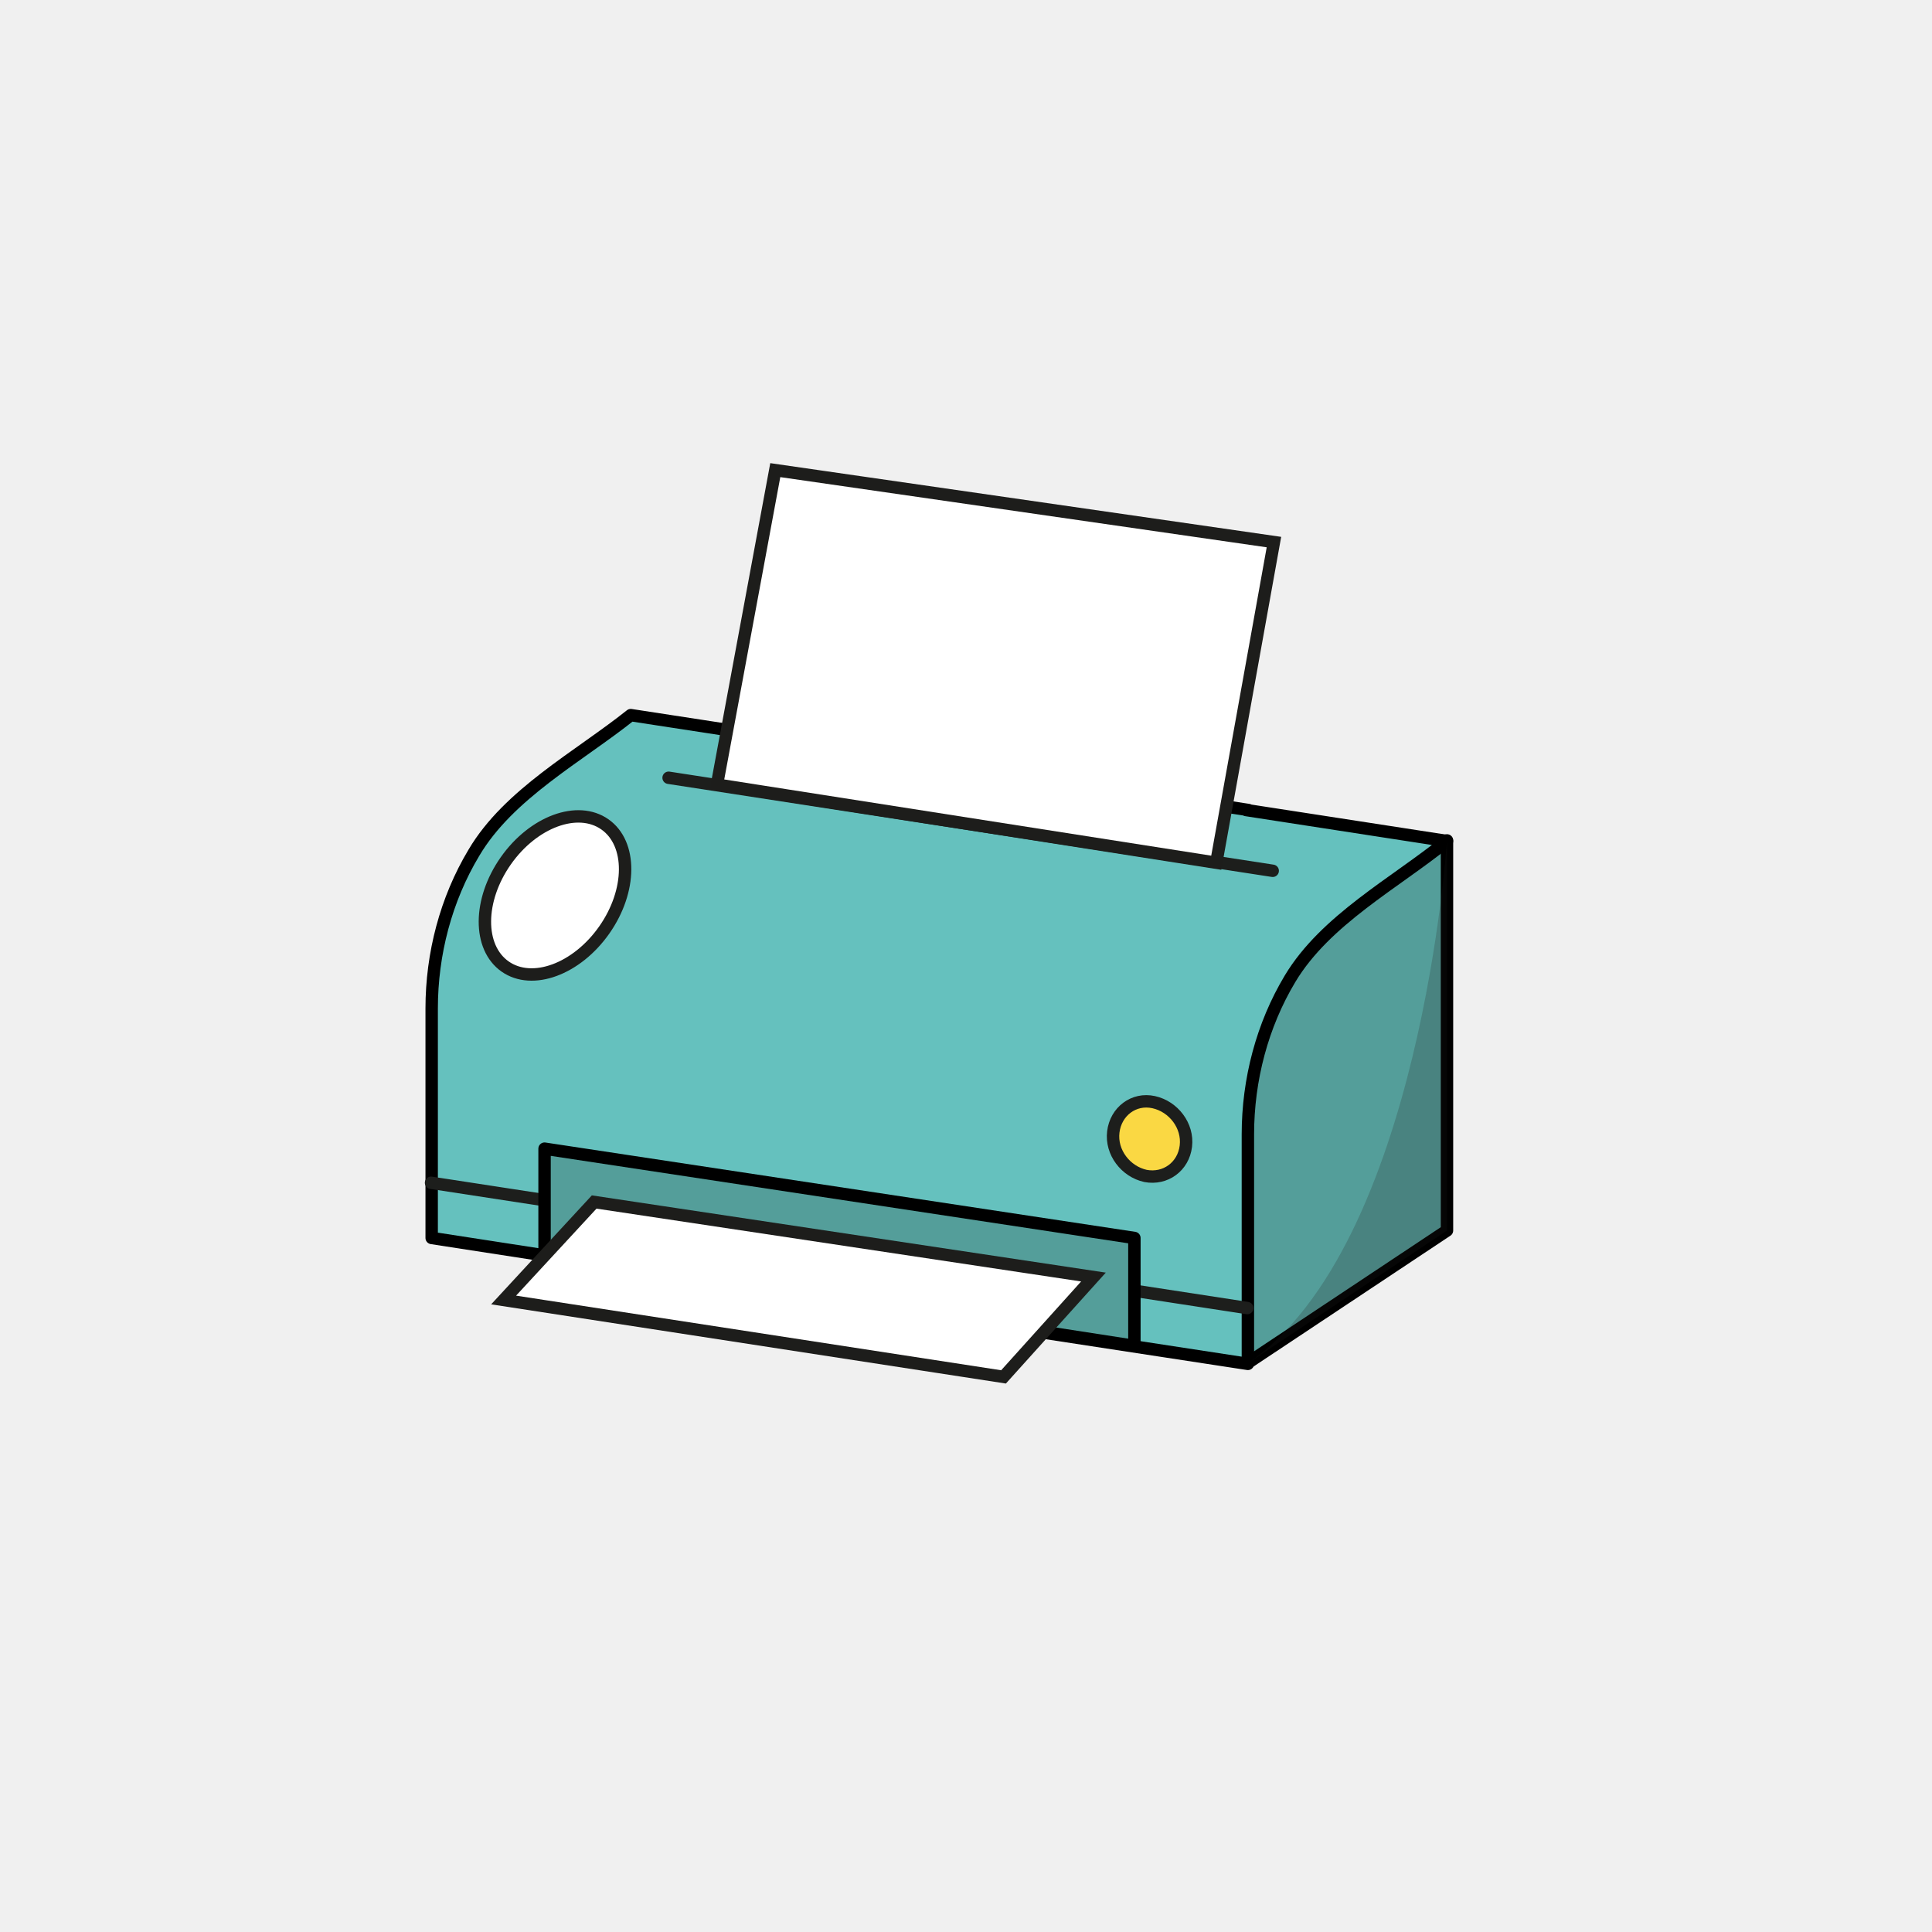
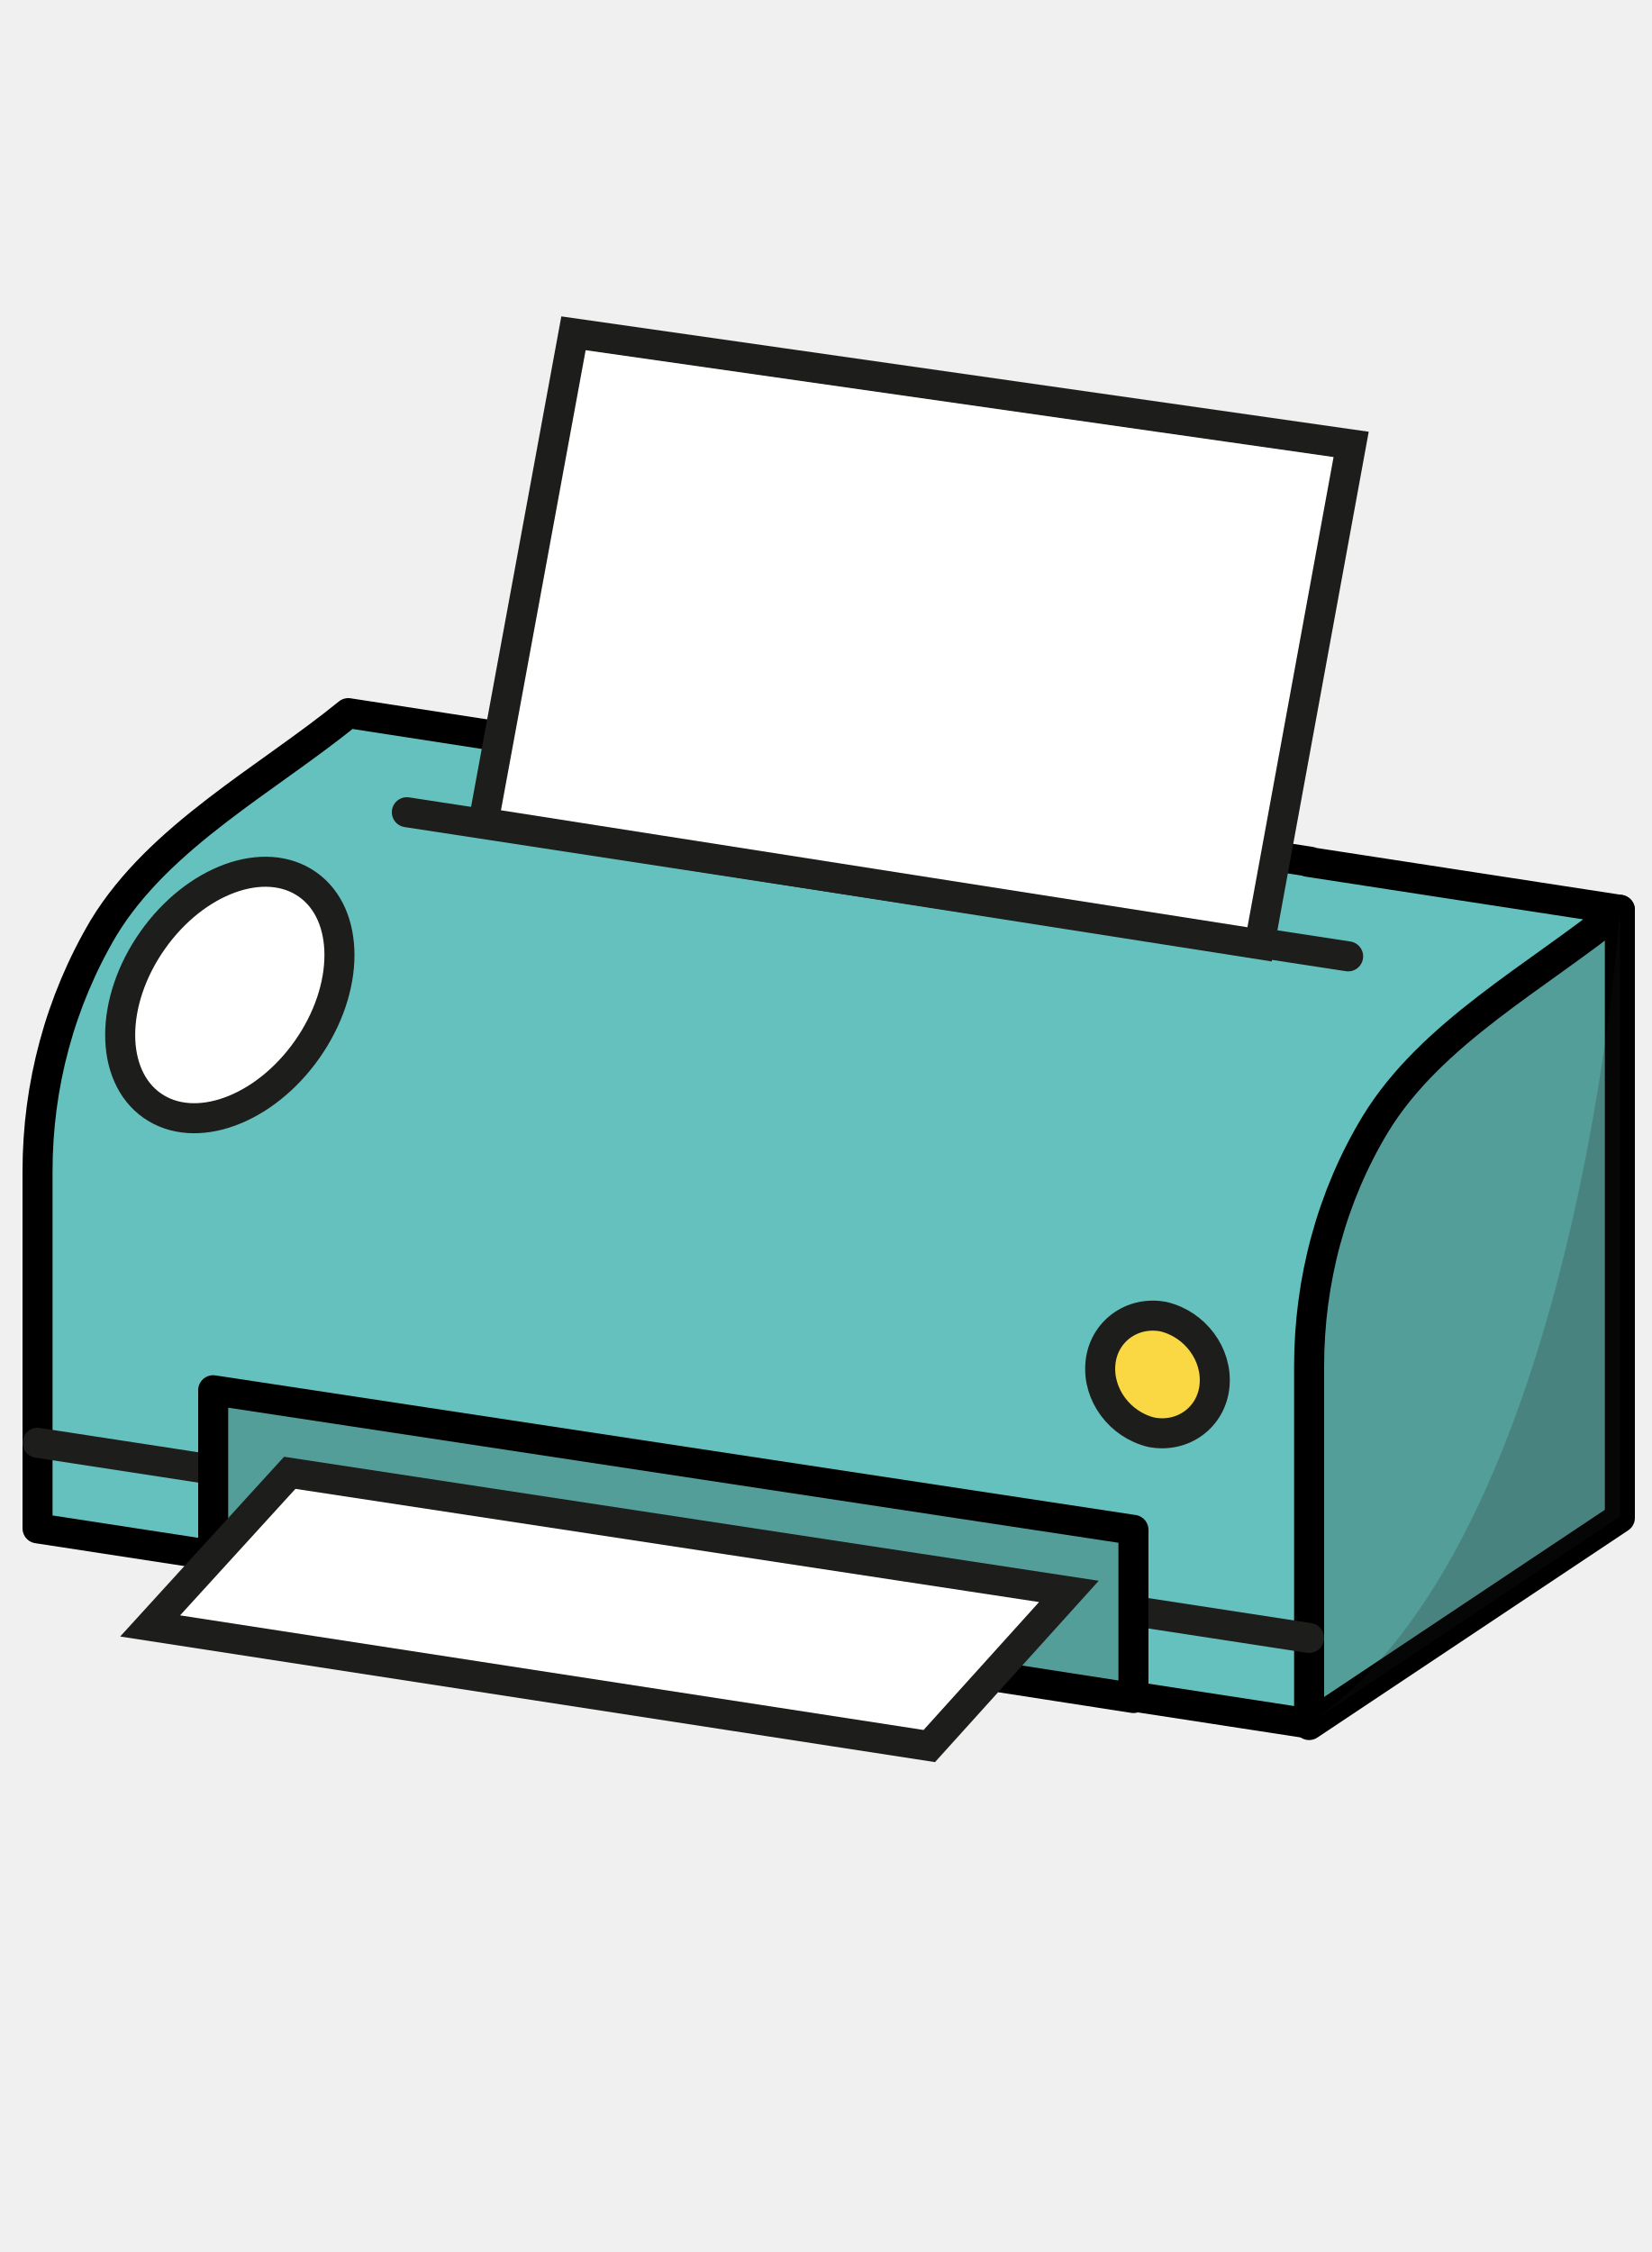
- <svg xmlns="http://www.w3.org/2000/svg" version="1.1" id="Capa_1" x="0px" y="0px" viewBox="0 0 311.5 311.5" style="enable-background:new 0 0 311.5 311.5;" xml:space="preserve">
+ <svg xmlns="http://www.w3.org/2000/svg" version="1.1" id="Capa_1" x="0px" y="0px" viewBox="0 0 110 150" style="enable-background:new 0 0 110 150;" xml:space="preserve">
  <style type="text/css">
- 	.st0{enable-background:new    ;}
- 	.st1{clip-path:url(#SVGID_2_);enable-background:new    ;}
- 	.st2{fill:#131412;}
- 	.st3{fill:#131312;}
- 	.st4{fill:#121311;}
- 	.st5{fill:#D3B63C;stroke:#1D1E1C;stroke-width:2;stroke-linecap:round;stroke-linejoin:round;stroke-miterlimit:10;}
- 	.st6{fill:#E84E42;stroke:#1D1E1C;stroke-width:2;stroke-linecap:round;stroke-linejoin:round;stroke-miterlimit:10;}
- 	.st7{fill:#1D1D1B;stroke:#1D1D1B;stroke-width:1.5;stroke-linecap:round;stroke-linejoin:round;stroke-miterlimit:10;}
- 	.st8{fill:#BBBABA;stroke:#1D1D1B;stroke-width:1.5;stroke-linecap:square;stroke-miterlimit:10;}
- 	.st9{opacity:0.2;fill:#1D1D1B;}
- 	.st10{opacity:0.21;fill:#1D1E1C;}
- 	.st11{fill:#D3B63C;stroke:#1D1E1C;stroke-width:1.5;stroke-linecap:round;stroke-linejoin:round;stroke-miterlimit:10;}
- 	.st12{fill:#FAD843;stroke:#1D1E1C;stroke-width:1.5;stroke-linecap:round;stroke-linejoin:round;stroke-miterlimit:10;}
- 	.st13{fill:#E84E42;stroke:#1D1E1C;stroke-width:1.5;stroke-linecap:round;stroke-linejoin:round;stroke-miterlimit:10;}
- 	.st14{fill:#FFFFFF;stroke:#1D1D1B;stroke-width:1.5;stroke-miterlimit:10;}
- 	.st15{fill:#FAD843;stroke:#1D1E1C;stroke-width:2;stroke-linecap:round;stroke-linejoin:round;stroke-miterlimit:10;}
- 	.st16{fill:#FFFFFF;stroke:#1D1D1B;stroke-width:2;stroke-miterlimit:10;}
- 	.st17{opacity:0.2;}
- 	.st18{fill:#1D1D1B;}
- 	.st19{fill:none;stroke:#1D1E1C;stroke-width:1.5;stroke-miterlimit:10;}
- 	.st20{fill:#1D1E1C;stroke:#1D1E1C;stroke-width:1.5;stroke-linecap:round;stroke-linejoin:round;stroke-miterlimit:10;}
- 	.st21{fill:#4AC0EE;stroke:#1D1E1C;stroke-width:1.5;stroke-linecap:round;stroke-linejoin:round;stroke-miterlimit:10;}
- 	.st22{opacity:0.21;}
- 	.st23{fill:#1D1E1C;}
- 	.st24{fill:#4AC0EE;stroke:#1D1E1C;stroke-width:2;stroke-linecap:round;stroke-linejoin:round;stroke-miterlimit:10;}
- 	.st25{fill:#FFF8F1;stroke:#1D1E1C;stroke-width:2;stroke-linecap:round;stroke-linejoin:round;stroke-miterlimit:10;}
- 	.st26{fill:#65C1BE;stroke:#000000;stroke-width:1.5;stroke-linecap:round;stroke-linejoin:round;stroke-miterlimit:10;}
- 	.st27{fill:#FFFFFF;stroke:#1D1D1B;stroke-width:1.5;stroke-linecap:round;stroke-linejoin:round;stroke-miterlimit:10;}
- 	.st28{fill:#ADADA6;stroke:#1D1D1B;stroke-width:1.5;stroke-linecap:round;stroke-linejoin:round;stroke-miterlimit:10;}
- 	.st29{fill:#8F8D8E;stroke:#1D1D1B;stroke-width:1.5;stroke-linecap:round;stroke-linejoin:round;stroke-miterlimit:10;}
- 	.st30{fill:#DADAD2;stroke:#1D1D1B;stroke-width:1.5;stroke-linecap:round;stroke-linejoin:round;stroke-miterlimit:10;}
- 	.st31{fill:#65C1BE;stroke:#000000;stroke-width:1.5;stroke-miterlimit:10;}
- 	.st32{fill:#549E9A;stroke:#000000;stroke-width:1.5;stroke-miterlimit:10;}
- 	.st33{fill:#FFFFFF;}
- 	.st34{fill:#65C1BE;stroke:#000000;stroke-width:2;stroke-miterlimit:10;}
- 	.st35{fill:#549E9A;stroke:#000000;stroke-width:2;stroke-miterlimit:10;}
- 	.st36{fill:#65C1BE;stroke:#000000;stroke-width:2;stroke-linecap:round;stroke-linejoin:round;stroke-miterlimit:10;}
- 	.st37{clip-path:url(#SVGID_4_);}
- 	.st38{fill:#DADAD2;stroke:#1D1D1B;stroke-width:1.5;stroke-miterlimit:10;}
- 	.st39{fill:#77C6C7;stroke:#1D1D1B;stroke-width:1.5;stroke-linecap:round;stroke-linejoin:round;stroke-miterlimit:10;}
- 	.st40{fill:none;stroke:#000000;stroke-width:1.5;stroke-miterlimit:10;}
- 	.st41{fill:#F0F0F0;stroke:#1D1E1C;stroke-width:1.5;stroke-miterlimit:10;}
- 	.st42{clip-path:url(#SVGID_6_);}
- 	.st43{fill:#DADAD2;stroke:#1D1D1B;stroke-width:2;stroke-miterlimit:10;}
- 	.st44{fill:none;stroke:#1D1E1C;stroke-width:2;stroke-miterlimit:10;}
- 	.st45{fill:#77C6C7;stroke:#1D1D1B;stroke-width:2;stroke-linecap:round;stroke-linejoin:round;stroke-miterlimit:10;}
- 	.st46{fill:#DADAD2;stroke:#1D1D1B;stroke-width:2;stroke-linecap:round;stroke-linejoin:round;stroke-miterlimit:10;}
- 	.st47{fill:none;stroke:#000000;stroke-width:2;stroke-miterlimit:10;}
- 	.st48{fill:#F0F0F0;stroke:#1D1E1C;stroke-width:2;stroke-miterlimit:10;}
- 	.st49{clip-path:url(#SVGID_8_);}
- 	.st50{clip-path:url(#SVGID_10_);}
- 	.st51{fill:#DBBD3E;stroke:#1D1E1C;stroke-width:1.5;stroke-miterlimit:10;}
- 	.st52{opacity:0.23;}
- 	.st53{fill:#FAD844;stroke:#1D1E1C;stroke-width:1.5;stroke-miterlimit:10;}
- 	.st54{fill:#FFFFFF;stroke:#1D1D1B;stroke-width:2;stroke-linecap:round;stroke-linejoin:round;stroke-miterlimit:10;}
- 	.st55{fill:none;stroke:#1D1D1B;stroke-width:1.5;stroke-linecap:round;stroke-linejoin:round;stroke-miterlimit:10;}
- 	.st56{fill:none;stroke:#1D1D1B;stroke-width:2;stroke-linecap:round;stroke-linejoin:round;stroke-miterlimit:10;}
- 	.st57{fill:#333333;stroke:#1D1D1B;stroke-width:1.5;stroke-linecap:square;stroke-miterlimit:10;}
- 	.st58{fill:#1D1D1B;stroke:#1D1D1B;stroke-width:2;stroke-linecap:round;stroke-linejoin:round;stroke-miterlimit:10;}
- 	.st59{fill:#BBBABA;stroke:#1D1D1B;stroke-width:2;stroke-linecap:square;stroke-miterlimit:10;}
- 	.st60{fill:#333333;stroke:#1D1D1B;stroke-width:2;stroke-linecap:square;stroke-miterlimit:10;}
+ 	.st0{fill:#1D1D1B;stroke:#1D1D1B;stroke-width:2;stroke-linecap:round;stroke-linejoin:round;stroke-miterlimit:10;}
+ 	.st1{fill:#BBBABA;stroke:#1D1D1B;stroke-width:2;stroke-linecap:square;stroke-miterlimit:10;}
+ 	.st2{fill:#FFFFFF;stroke:#1D1D1B;stroke-width:2;stroke-miterlimit:10;}
+ 	.st3{fill:#1D1D1B;}
+ 	.st4{fill:#333333;stroke:#1D1D1B;stroke-width:2;stroke-linecap:square;stroke-miterlimit:10;}
+ 	.st5{opacity:0.2;fill:#1D1D1B;}
+ 	.st6{enable-background:new    ;}
+ 	.st7{clip-path:url(#SVGID_2_);enable-background:new    ;}
+ 	.st8{fill:#131412;}
+ 	.st9{fill:#131312;}
+ 	.st10{fill:#121311;}
+ 	.st11{fill:#D3B63C;stroke:#1D1E1C;stroke-width:2;stroke-linecap:round;stroke-linejoin:round;stroke-miterlimit:10;}
+ 	.st12{fill:#E84E42;stroke:#1D1E1C;stroke-width:2;stroke-linecap:round;stroke-linejoin:round;stroke-miterlimit:10;}
+ 	.st13{fill:#1D1D1B;stroke:#1D1D1B;stroke-width:1.5;stroke-linecap:round;stroke-linejoin:round;stroke-miterlimit:10;}
+ 	.st14{fill:#BBBABA;stroke:#1D1D1B;stroke-width:1.5;stroke-linecap:square;stroke-miterlimit:10;}
+ 	.st15{opacity:0.21;fill:#1D1E1C;}
+ 	.st16{fill:#D3B63C;stroke:#1D1E1C;stroke-width:1.5;stroke-linecap:round;stroke-linejoin:round;stroke-miterlimit:10;}
+ 	.st17{fill:#FAD843;stroke:#1D1E1C;stroke-width:1.5;stroke-linecap:round;stroke-linejoin:round;stroke-miterlimit:10;}
+ 	.st18{fill:#E84E42;stroke:#1D1E1C;stroke-width:1.5;stroke-linecap:round;stroke-linejoin:round;stroke-miterlimit:10;}
+ 	.st19{fill:#FFFFFF;stroke:#1D1D1B;stroke-width:1.5;stroke-miterlimit:10;}
+ 	.st20{fill:#FAD843;stroke:#1D1E1C;stroke-width:2;stroke-linecap:round;stroke-linejoin:round;stroke-miterlimit:10;}
+ 	.st21{opacity:0.2;}
+ 	.st22{fill:none;stroke:#1D1E1C;stroke-width:1.5;stroke-miterlimit:10;}
+ 	.st23{fill:#1D1E1C;stroke:#1D1E1C;stroke-width:1.5;stroke-linecap:round;stroke-linejoin:round;stroke-miterlimit:10;}
+ 	.st24{fill:#4AC0EE;stroke:#1D1E1C;stroke-width:1.5;stroke-linecap:round;stroke-linejoin:round;stroke-miterlimit:10;}
+ 	.st25{opacity:0.21;}
+ 	.st26{fill:#1D1E1C;}
+ 	.st27{fill:#4AC0EE;stroke:#1D1E1C;stroke-width:2;stroke-linecap:round;stroke-linejoin:round;stroke-miterlimit:10;}
+ 	.st28{fill:#FFF8F1;stroke:#1D1E1C;stroke-width:2;stroke-linecap:round;stroke-linejoin:round;stroke-miterlimit:10;}
+ 	.st29{fill:#65C1BE;stroke:#000000;stroke-width:1.5;stroke-linecap:round;stroke-linejoin:round;stroke-miterlimit:10;}
+ 	.st30{fill:#FFFFFF;stroke:#1D1D1B;stroke-width:1.5;stroke-linecap:round;stroke-linejoin:round;stroke-miterlimit:10;}
+ 	.st31{fill:#ADADA6;stroke:#1D1D1B;stroke-width:1.5;stroke-linecap:round;stroke-linejoin:round;stroke-miterlimit:10;}
+ 	.st32{fill:#8F8D8E;stroke:#1D1D1B;stroke-width:1.5;stroke-linecap:round;stroke-linejoin:round;stroke-miterlimit:10;}
+ 	.st33{fill:#DADAD2;stroke:#1D1D1B;stroke-width:1.5;stroke-linecap:round;stroke-linejoin:round;stroke-miterlimit:10;}
+ 	.st34{fill:#65C1BE;stroke:#000000;stroke-width:1.5;stroke-miterlimit:10;}
+ 	.st35{fill:#549E9A;stroke:#000000;stroke-width:1.5;stroke-miterlimit:10;}
+ 	.st36{fill:#FFFFFF;}
+ 	.st37{fill:#65C1BE;stroke:#000000;stroke-width:2;stroke-miterlimit:10;}
+ 	.st38{fill:#549E9A;stroke:#000000;stroke-width:2;stroke-miterlimit:10;}
+ 	.st39{fill:#65C1BE;stroke:#000000;stroke-width:2;stroke-linecap:round;stroke-linejoin:round;stroke-miterlimit:10;}
+ 	.st40{clip-path:url(#SVGID_4_);}
+ 	.st41{fill:#DADAD2;stroke:#1D1D1B;stroke-width:1.5;stroke-miterlimit:10;}
+ 	.st42{fill:#77C6C7;stroke:#1D1D1B;stroke-width:1.5;stroke-linecap:round;stroke-linejoin:round;stroke-miterlimit:10;}
+ 	.st43{fill:none;stroke:#000000;stroke-width:1.5;stroke-miterlimit:10;}
+ 	.st44{fill:#F0F0F0;stroke:#1D1E1C;stroke-width:1.5;stroke-miterlimit:10;}
+ 	.st45{clip-path:url(#SVGID_6_);}
+ 	.st46{fill:#DADAD2;stroke:#1D1D1B;stroke-width:2;stroke-miterlimit:10;}
+ 	.st47{fill:none;stroke:#1D1E1C;stroke-width:2;stroke-miterlimit:10;}
+ 	.st48{fill:#77C6C7;stroke:#1D1D1B;stroke-width:2;stroke-linecap:round;stroke-linejoin:round;stroke-miterlimit:10;}
+ 	.st49{fill:#DADAD2;stroke:#1D1D1B;stroke-width:2;stroke-linecap:round;stroke-linejoin:round;stroke-miterlimit:10;}
+ 	.st50{fill:none;stroke:#000000;stroke-width:2;stroke-miterlimit:10;}
+ 	.st51{fill:#F0F0F0;stroke:#1D1E1C;stroke-width:2;stroke-miterlimit:10;}
+ 	.st52{clip-path:url(#SVGID_8_);}
+ 	.st53{clip-path:url(#SVGID_10_);}
+ 	.st54{fill:#DBBD3E;stroke:#1D1E1C;stroke-width:1.5;stroke-miterlimit:10;}
+ 	.st55{opacity:0.23;}
+ 	.st56{fill:#FAD844;stroke:#1D1E1C;stroke-width:1.5;stroke-miterlimit:10;}
+ 	.st57{fill:#FFFFFF;stroke:#1D1D1B;stroke-width:2;stroke-linecap:round;stroke-linejoin:round;stroke-miterlimit:10;}
+ 	.st58{fill:none;stroke:#1D1D1B;stroke-width:1.5;stroke-linecap:round;stroke-linejoin:round;stroke-miterlimit:10;}
+ 	.st59{fill:none;stroke:#1D1D1B;stroke-width:2;stroke-linecap:round;stroke-linejoin:round;stroke-miterlimit:10;}
+ 	.st60{fill:#333333;stroke:#1D1D1B;stroke-width:1.5;stroke-linecap:square;stroke-miterlimit:10;}
	.st61{fill:#FFFFFF;stroke:#1D1D1B;stroke-width:1.55;stroke-miterlimit:10;}
	.st62{fill:#DBBD3E;stroke:#1D1E1C;stroke-width:2;stroke-miterlimit:10;}
	.st63{fill:#FAD844;stroke:#1D1E1C;stroke-width:2;stroke-miterlimit:10;}
	.st64{fill:none;stroke:#1D1E1C;stroke-width:1.5;stroke-linecap:round;stroke-linejoin:round;stroke-miterlimit:10;}
	.st65{fill:none;stroke:#1D1E1C;stroke-width:2;stroke-linecap:round;stroke-linejoin:round;stroke-miterlimit:10;}
	.st66{fill:url(#);}
	.st67{fill:#FFFFFF;stroke:#1D1E1C;stroke-width:1.5;stroke-linecap:round;stroke-linejoin:round;stroke-miterlimit:10;}
	.st68{fill:#CC413A;stroke:#1D1E1C;stroke-width:1.5;stroke-linecap:round;stroke-linejoin:round;stroke-miterlimit:10;}
	.st69{opacity:0.26;fill:#1D1E1C;}
	.st70{fill:#EEEEEE;stroke:#1D1E1C;stroke-width:1.5;stroke-miterlimit:10;}
	.st71{fill:#1D1E1C;stroke:#1D1E1C;stroke-width:1.5;stroke-miterlimit:10;}
	.st72{fill:#C1C1BF;stroke:#1D1D1B;stroke-width:1.5;stroke-linecap:round;stroke-linejoin:round;stroke-miterlimit:10;}
	.st73{fill:#AFAFA8;stroke:#1D1D1B;stroke-width:1.5;stroke-linecap:round;stroke-linejoin:round;stroke-miterlimit:10;}
	.st74{fill:#C1C1BF;}
	.st75{fill:#1D1E1C;stroke:#1D1E1C;stroke-width:2;stroke-linecap:round;stroke-linejoin:round;stroke-miterlimit:10;}
	.st76{fill:#549E9A;stroke:#000000;stroke-width:2;stroke-linecap:round;stroke-linejoin:round;stroke-miterlimit:10;}
	.st77{fill:#ADADA6;stroke:#1D1D1B;stroke-width:2;stroke-linecap:round;stroke-linejoin:round;stroke-miterlimit:10;}
	.st78{fill:#8F8D8E;stroke:#1D1D1B;stroke-width:2;stroke-linecap:round;stroke-linejoin:round;stroke-miterlimit:10;}
	.st79{clip-path:url(#SVGID_12_);enable-background:new    ;}
	.st80{fill:#0F0F0E;}
	.st81{clip-path:url(#SVGID_14_);enable-background:new    ;}
	.st82{fill:#111110;}
	.st83{fill:#10100F;}
	.st84{fill:#484747;}
	.st85{clip-path:url(#SVGID_16_);enable-background:new    ;}
	.st86{fill:#4A494A;}
	.st87{fill:#151513;}
	.st88{clip-path:url(#SVGID_18_);enable-background:new    ;}
	.st89{fill:#121211;}
	.st90{fill:#131311;}
	.st91{clip-path:url(#SVGID_20_);enable-background:new    ;}
	.st92{clip-path:url(#SVGID_22_);enable-background:new    ;}
	.st93{clip-path:url(#SVGID_24_);enable-background:new    ;}
	.st94{fill:#656465;}
	.st95{clip-path:url(#SVGID_26_);enable-background:new    ;}
	.st96{fill:#595758;}
	.st97{fill:#5C5A5B;}
	.st98{fill:#5E5D5E;}
	.st99{clip-path:url(#SVGID_28_);enable-background:new    ;}
	.st100{fill:#565555;}
	.st101{fill:#535252;}
	.st102{fill:#504F50;}
	.st103{fill:#4D4C4D;}
	.st104{clip-path:url(#SVGID_30_);enable-background:new    ;}
	.st105{clip-path:url(#SVGID_32_);enable-background:new    ;}
	.st106{clip-path:url(#SVGID_34_);enable-background:new    ;}
	.st107{clip-path:url(#SVGID_36_);enable-background:new    ;}
	.st108{fill:#484748;}
	.st109{clip-path:url(#SVGID_38_);enable-background:new    ;}
	.st110{clip-path:url(#SVGID_40_);enable-background:new    ;}
	.st111{clip-path:url(#SVGID_42_);enable-background:new    ;}
	.st112{clip-path:url(#SVGID_44_);enable-background:new    ;}
	.st113{clip-path:url(#SVGID_46_);enable-background:new    ;}
	.st114{clip-path:url(#SVGID_48_);enable-background:new    ;}
	.st115{clip-path:url(#SVGID_50_);enable-background:new    ;}
	.st116{clip-path:url(#SVGID_52_);enable-background:new    ;}
	.st117{clip-path:url(#SVGID_54_);enable-background:new    ;}
	.st118{clip-path:url(#SVGID_56_);enable-background:new    ;}
	.st119{clip-path:url(#SVGID_58_);enable-background:new    ;}
	.st120{clip-path:url(#SVGID_60_);enable-background:new    ;}
	.st121{clip-path:url(#SVGID_62_);enable-background:new    ;}
	.st122{clip-path:url(#SVGID_64_);enable-background:new    ;}
	.st123{clip-path:url(#SVGID_66_);enable-background:new    ;}
	.st124{clip-path:url(#SVGID_68_);enable-background:new    ;}
	.st125{fill:#595859;}
	.st126{clip-path:url(#SVGID_70_);enable-background:new    ;}
	.st127{clip-path:url(#SVGID_72_);enable-background:new    ;}
	.st128{clip-path:url(#SVGID_74_);enable-background:new    ;}
	.st129{fill:#585758;}
	.st130{clip-path:url(#SVGID_76_);enable-background:new    ;}
	.st131{clip-path:url(#SVGID_78_);enable-background:new    ;}
	.st132{clip-path:url(#SVGID_80_);enable-background:new    ;}
	.st133{clip-path:url(#SVGID_82_);enable-background:new    ;}
	.st134{clip-path:url(#SVGID_84_);enable-background:new    ;}
	.st135{clip-path:url(#SVGID_86_);enable-background:new    ;}
	.st136{clip-path:url(#SVGID_88_);enable-background:new    ;}
	.st137{clip-path:url(#SVGID_90_);enable-background:new    ;}
	.st138{clip-path:url(#SVGID_92_);enable-background:new    ;}
	.st139{clip-path:url(#SVGID_94_);enable-background:new    ;}
	.st140{clip-path:url(#SVGID_96_);enable-background:new    ;}
	.st141{clip-path:url(#SVGID_98_);enable-background:new    ;}
	.st142{clip-path:url(#SVGID_100_);enable-background:new    ;}
	.st143{clip-path:url(#SVGID_102_);enable-background:new    ;}
	.st144{clip-path:url(#SVGID_104_);enable-background:new    ;}
	.st145{clip-path:url(#SVGID_106_);enable-background:new    ;}
	.st146{fill:#7D7B7C;}
	.st147{fill:#191918;}
	.st148{clip-path:url(#SVGID_108_);enable-background:new    ;}
	.st149{clip-path:url(#SVGID_110_);enable-background:new    ;}
	.st150{clip-path:url(#SVGID_112_);enable-background:new    ;}
	.st151{clip-path:url(#SVGID_114_);enable-background:new    ;}
	.st152{clip-path:url(#SVGID_116_);enable-background:new    ;}
	.st153{clip-path:url(#SVGID_118_);enable-background:new    ;}
	.st154{clip-path:url(#SVGID_120_);enable-background:new    ;}
	.st155{clip-path:url(#SVGID_122_);enable-background:new    ;}
	.st156{clip-path:url(#SVGID_124_);enable-background:new    ;}
	.st157{clip-path:url(#SVGID_126_);enable-background:new    ;}
	.st158{clip-path:url(#SVGID_128_);enable-background:new    ;}
	.st159{clip-path:url(#SVGID_130_);enable-background:new    ;}
	.st160{fill:#FFFFFF;stroke:#1D1D1B;stroke-width:2;stroke-linecap:round;stroke-miterlimit:10;}
+ 	.st161{fill:#FFF8F1;}
+ 	.st162{fill:#D3B63C;}
+ 	.st163{fill:#FAD843;}
</style>
  <g>
-     <polygon class="st76" points="201.1,219.8 233.3,198.4 233.3,135.5 176.3,153.7 186.8,202.8  " />
-     <path class="st36" d="M200.9,130.6h0.4l-99.6-15.3C93.3,122,82,128,76.4,137.5c-4.5,7.5-6.8,16.3-6.8,25.1v37l48.6,7.5v0.1l83,12.7   v-37c0-8.8,2.3-17.6,6.8-25.1c5.7-9.5,16.9-15.4,25.3-22.2L200.9,130.6z" />
-     <line class="st15" x1="205.2" y1="140.4" x2="107.8" y2="125.4" />
-     <line class="st15" x1="201.1" y1="210.9" x2="69.5" y2="190.7" />
-     <polygon class="st76" points="182.9,199.6 87.8,185.2 87.8,202.3 182.9,217  " />
-     <polygon class="st16" points="176.3,205.9 95.8,193.8 81.2,209.6 161.8,222  " />
-     <ellipse transform="matrix(0.8184 0.5747 -0.5747 0.8184 99.2242 -25.2389)" class="st16" cx="89.5" cy="144.4" rx="9.7" ry="14" />
+     <polygon class="st76" points="87.2,114.9 107.9,101.1 107.9,60.6 71.2,72.3 78,103.9  " />
+     <path class="st39" d="M87.1,57.4h0.2l-64.1-9.9c-5.4,4.4-12.6,8.2-16.3,14.3C4,66.7,2.5,72.3,2.5,78v23.8l31.3,4.8v0l53.4,8.2V91   c0-5.7,1.5-11.3,4.4-16.1c3.7-6.1,10.9-9.9,16.3-14.3L87.1,57.4z" />
+     <line class="st20" x1="89.8" y1="63.7" x2="27.1" y2="54.1" />
+     <line class="st20" x1="87.2" y1="109.1" x2="2.5" y2="96.1" />
+     <polygon class="st76" points="75.5,101.9 14.2,92.6 14.2,103.6 75.5,113.1  " />
+     <polygon class="st2" points="71.2,106 19.3,98.1 10,108.3 61.9,116.3  " />
+     <ellipse transform="matrix(0.8184 0.5747 -0.5747 0.8184 40.889 3.2212)" class="st2" cx="15.3" cy="66.3" rx="6.3" ry="9" />
    <g>
      <g>
-         <path class="st15" d="M179.5,182.5c-0.4,3.3,2,6.4,5.2,7.1c3.2,0.6,6.1-1.5,6.5-4.8s-2-6.4-5.2-7.1     C182.8,177,179.9,179.2,179.5,182.5z" />
+         <path class="st20" d="M73.3,90.8c-0.2,2.1,1.3,4.1,3.4,4.6c2.1,0.4,4-1,4.2-3.1s-1.3-4.1-3.4-4.6C75.4,87.3,73.5,88.7,73.3,90.8z     " />
      </g>
    </g>
-     <path class="st10" d="M233.3,135.5c0,0-4.2,65.2-32.1,84.3l32.1-21.4V135.5z" />
+     <path class="st15" d="M107.9,60.6c0,0-2.7,42-20.7,54.2l20.7-13.8V60.6z" />
    <g>
-       <polygon class="st16" points="196.1,139.1 205.4,87.4 125,75.8 115.6,126.5   " />
+       <polygon class="st2" points="83.9,62.9 90,29.6 38.2,22.2 32.2,54.8   " />
    </g>
  </g>
</svg>
